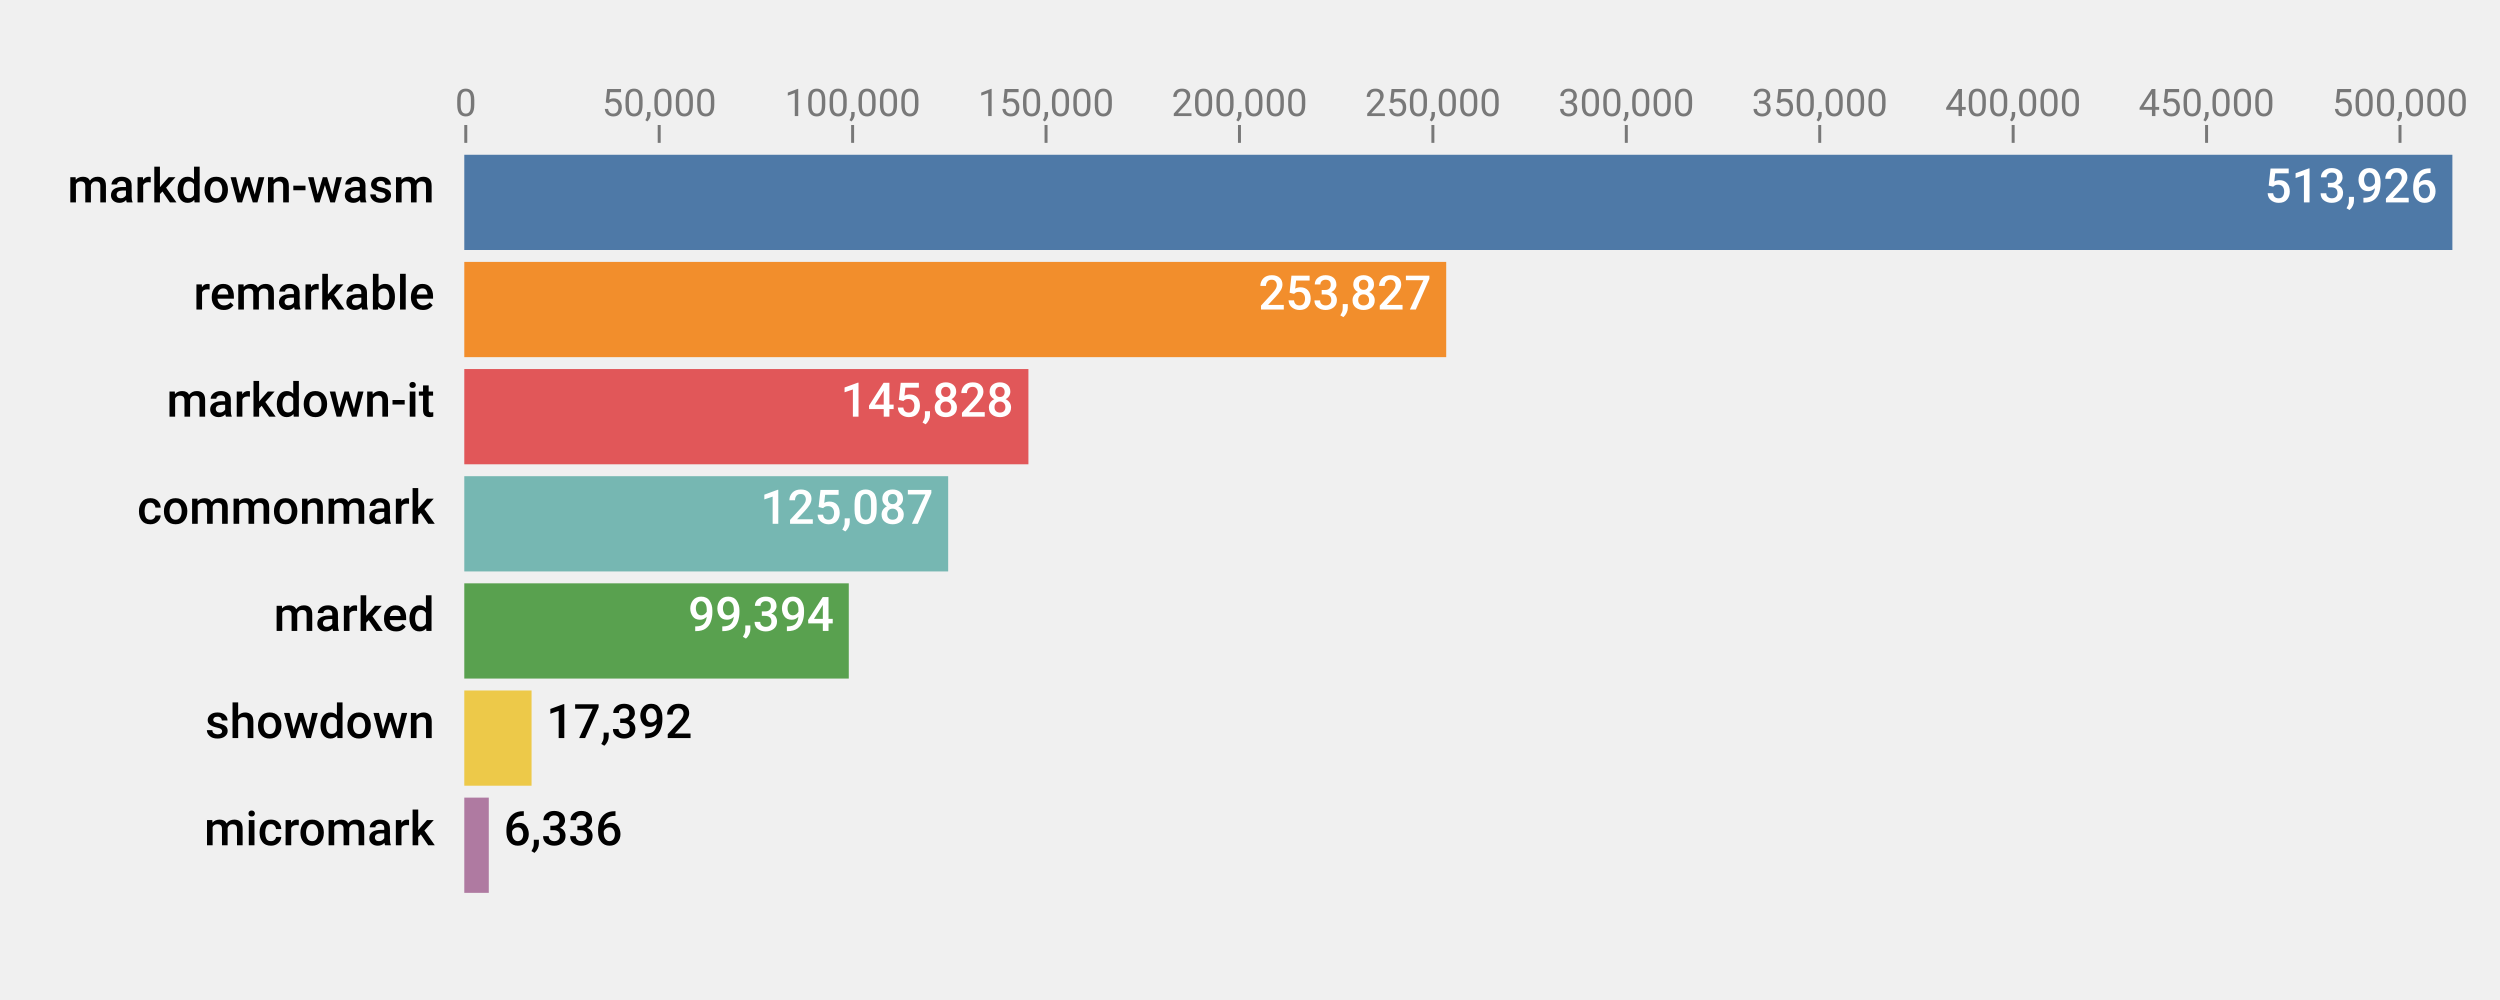
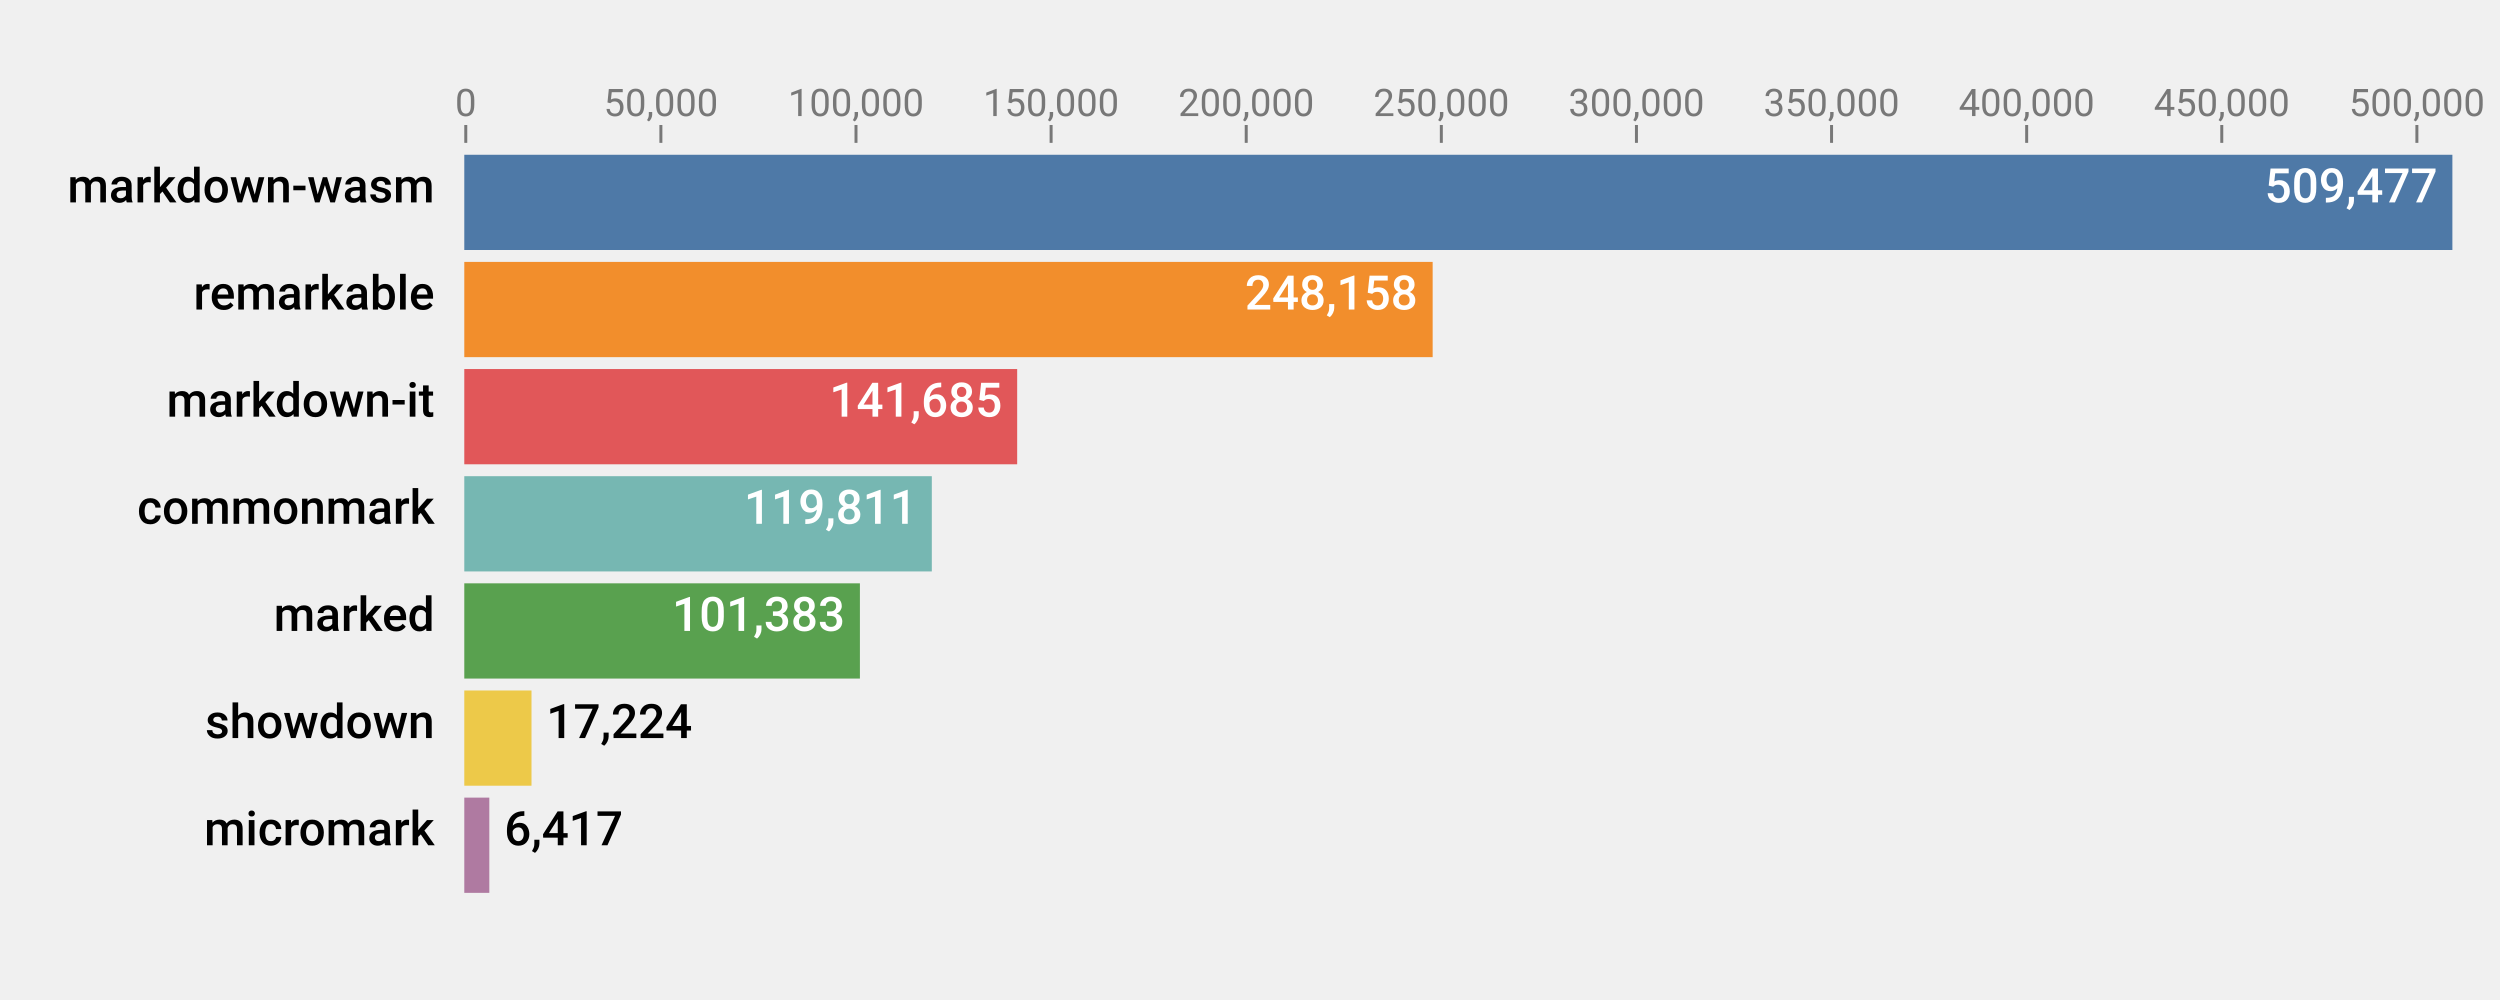
<svg xmlns="http://www.w3.org/2000/svg" width="840" height="336" font-family="system-ui,-apple-system,&quot;Segoe UI&quot;,Roboto,&quot;Helvetica Neue&quot;,&quot;Noto Sans&quot;,&quot;Liberation Sans&quot;,Arial,sans-serif" font-size="16">
  <g font-weight="500" text-anchor="end">
    <text x="156" y="68" alignment-baseline="central" dx="-10">markdown-wasm</text>
    <text x="156" y="104" alignment-baseline="central" dx="-10">remarkable</text>
    <text x="156" y="140" alignment-baseline="central" dx="-10">markdown-it</text>
    <text x="156" y="176" alignment-baseline="central" dx="-10">commonmark</text>
    <text x="156" y="212" alignment-baseline="central" dx="-10">marked</text>
    <text x="156" y="248" alignment-baseline="central" dx="-10">showdown</text>
    <text x="156" y="284" alignment-baseline="central" dx="-10">micromark</text>
  </g>
  <path fill="#4e79a7" d="M156 52h668v32H156z" />
-   <path fill="#f28e2c" d="M156 88h329.924v32H156z" />
-   <path fill="#e15759" d="M156 124h189.547v32H156z" />
-   <path fill="#76b7b2" d="M156 160h162.587v32H156z" />
-   <path fill="#59a14f" d="M156 196h129.192v32H156z" />
-   <path fill="#edc949" d="M156 232h22.607v32H156z" />
-   <path fill="#af7aa1" d="M156 268h8.236v32H156z" />
+   <path fill="#f28e2c" d="M156 88h325.372v32H156z" />
+   <path fill="#e15759" d="M156 124h185.77v32H156z" />
+   <path fill="#76b7b2" d="M156 160h157.09v32H156z" />
+   <path fill="#59a14f" d="M156 196h132.928v32H156z" />
+   <path fill="#edc949" d="M156 232h22.583v32H156z" />
+   <path fill="#af7aa1" d="M156 268h8.413v32H156z" />
  <g fill="#fff" font-weight="500" text-anchor="end">
-     <text x="824" y="68" alignment-baseline="central" dx="-5">513,926</text>
-     <text x="485.924" y="104" alignment-baseline="central" dx="-5">253,827</text>
-     <text x="345.547" y="140" alignment-baseline="central" dx="-5">145,828</text>
-     <text x="318.587" y="176" alignment-baseline="central" dx="-5">125,087</text>
-     <text x="285.192" y="212" alignment-baseline="central" dx="-5">99,394</text>
-     <text x="178.607" y="248" fill="#000" alignment-baseline="central" dx="5" text-anchor="start">17,392</text>
-     <text x="164.236" y="284" fill="#000" alignment-baseline="central" dx="5" text-anchor="start">6,336</text>
+     <text x="824" y="68" alignment-baseline="central" dx="-5">509,477</text>
+     <text x="481.372" y="104" alignment-baseline="central" dx="-5">248,158</text>
+     <text x="341.77" y="140" alignment-baseline="central" dx="-5">141,685</text>
+     <text x="313.09" y="176" alignment-baseline="central" dx="-5">119,811</text>
+     <text x="288.928" y="212" alignment-baseline="central" dx="-5">101,383</text>
+     <text x="178.583" y="248" fill="#000" alignment-baseline="central" dx="5" text-anchor="start">17,224</text>
+     <text x="164.413" y="284" fill="#000" alignment-baseline="central" dx="5" text-anchor="start">6,417</text>
  </g>
  <g fill="none" font-size="12.8" opacity=".5" text-anchor="middle">
    <g class="tick" opacity="1">
      <path stroke="currentColor" d="M156.5 48v-6" />
      <text y="-9" fill="currentColor" dy="0em" transform="translate(156.5 48)">0</text>
    </g>
    <g class="tick" opacity="1">
-       <path stroke="currentColor" d="M221.49 48v-6" />
-       <text y="-9" fill="currentColor" dy="0em" transform="translate(221.49 48)">50,000</text>
+       <path stroke="currentColor" d="M222.057 48v-6" />
+       <text y="-9" fill="currentColor" dy="0em" transform="translate(222.057 48)">50,000</text>
    </g>
    <g class="tick" opacity="1">
-       <path stroke="currentColor" d="M286.48 48v-6" />
-       <text y="-9" fill="currentColor" dy="0em" transform="translate(286.48 48)">100,000</text>
+       <path stroke="currentColor" d="M287.615 48v-6" />
+       <text y="-9" fill="currentColor" dy="0em" transform="translate(287.615 48)">100,000</text>
    </g>
    <g class="tick" opacity="1">
-       <path stroke="currentColor" d="M351.47 48v-6" />
-       <text y="-9" fill="currentColor" dy="0em" transform="translate(351.47 48)">150,000</text>
+       <path stroke="currentColor" d="M353.172 48v-6" />
+       <text y="-9" fill="currentColor" dy="0em" transform="translate(353.172 48)">150,000</text>
    </g>
    <g class="tick" opacity="1">
-       <path stroke="currentColor" d="M416.46 48v-6" />
-       <text y="-9" fill="currentColor" dy="0em" transform="translate(416.46 48)">200,000</text>
+       <path stroke="currentColor" d="M418.73 48v-6" />
+       <text y="-9" fill="currentColor" dy="0em" transform="translate(418.73 48)">200,000</text>
    </g>
    <g class="tick" opacity="1">
-       <path stroke="currentColor" d="M481.45 48v-6" />
-       <text y="-9" fill="currentColor" dy="0em" transform="translate(481.45 48)">250,000</text>
+       <path stroke="currentColor" d="M484.287 48v-6" />
+       <text y="-9" fill="currentColor" dy="0em" transform="translate(484.287 48)">250,000</text>
    </g>
    <g class="tick" opacity="1">
-       <path stroke="currentColor" d="M546.44 48v-6" />
-       <text y="-9" fill="currentColor" dy="0em" transform="translate(546.44 48)">300,000</text>
+       <path stroke="currentColor" d="M549.845 48v-6" />
+       <text y="-9" fill="currentColor" dy="0em" transform="translate(549.845 48)">300,000</text>
    </g>
    <g class="tick" opacity="1">
-       <path stroke="currentColor" d="M611.43 48v-6" />
-       <text y="-9" fill="currentColor" dy="0em" transform="translate(611.43 48)">350,000</text>
+       <path stroke="currentColor" d="M615.402 48v-6" />
+       <text y="-9" fill="currentColor" dy="0em" transform="translate(615.402 48)">350,000</text>
    </g>
    <g class="tick" opacity="1">
-       <path stroke="currentColor" d="M676.42 48v-6" />
-       <text y="-9" fill="currentColor" dy="0em" transform="translate(676.42 48)">400,000</text>
+       <path stroke="currentColor" d="M680.96 48v-6" />
+       <text y="-9" fill="currentColor" dy="0em" transform="translate(680.96 48)">400,000</text>
    </g>
    <g class="tick" opacity="1">
-       <path stroke="currentColor" d="M741.41 48v-6" />
-       <text y="-9" fill="currentColor" dy="0em" transform="translate(741.41 48)">450,000</text>
+       <path stroke="currentColor" d="M746.517 48v-6" />
+       <text y="-9" fill="currentColor" dy="0em" transform="translate(746.517 48)">450,000</text>
    </g>
    <g class="tick" opacity="1">
-       <path stroke="currentColor" d="M806.4 48v-6" />
-       <text y="-9" fill="currentColor" dy="0em" transform="translate(806.4 48)">500,000</text>
+       <path stroke="currentColor" d="M812.074 48v-6" />
+       <text y="-9" fill="currentColor" dy="0em" transform="translate(812.074 48)">500,000</text>
    </g>
  </g>
</svg>
